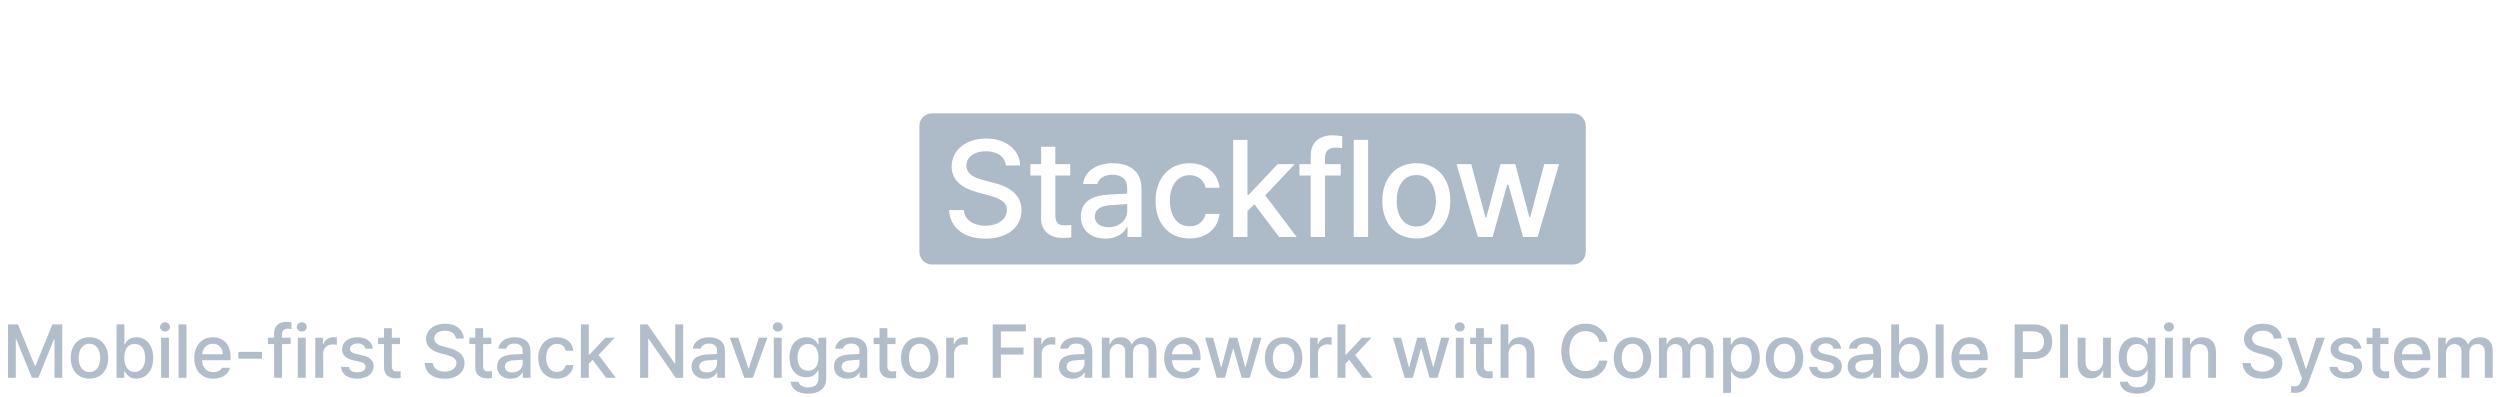
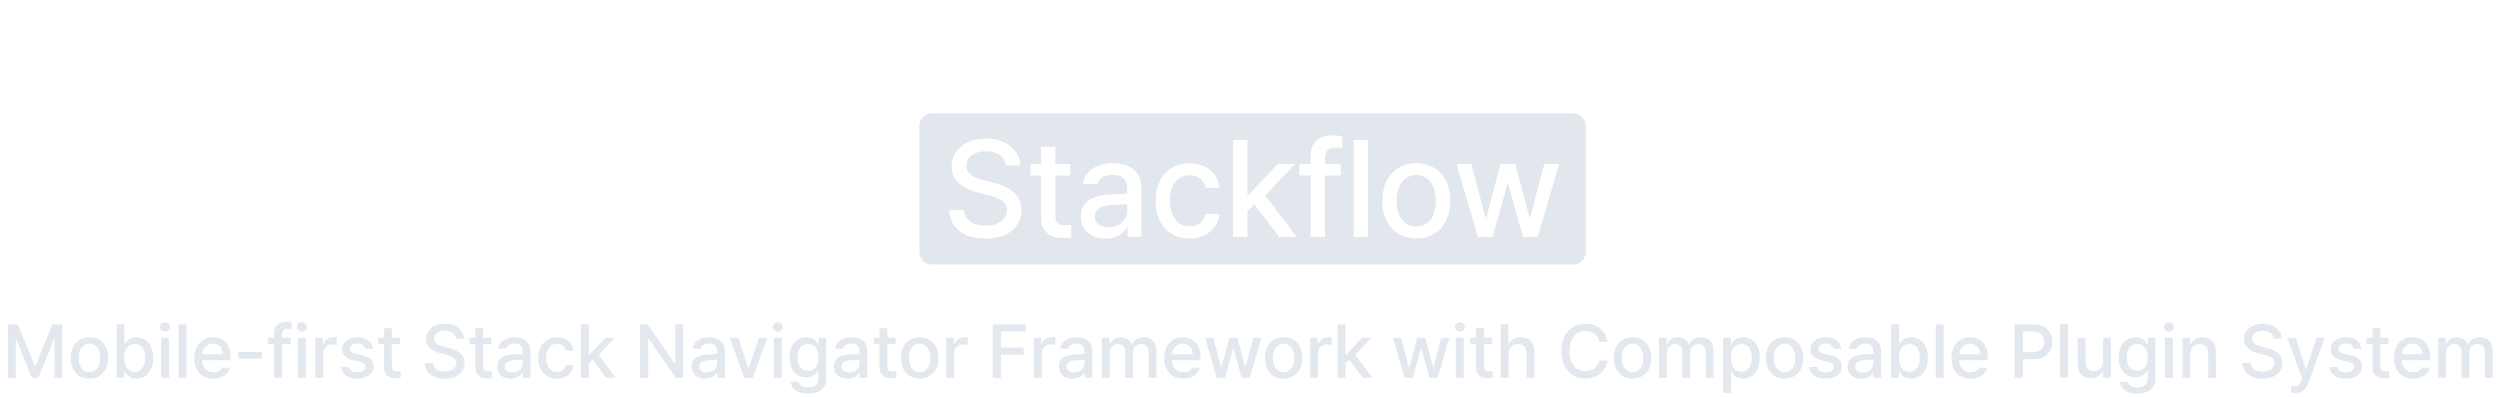
<svg xmlns="http://www.w3.org/2000/svg" width="397" height="63" viewBox="0 0 397 63" fill="none">
  <g opacity="0.95">
-     <path d="M1.273 51.516V60H2.504V53.859H2.574L5.07 59.988H6.09L8.574 53.871H8.656V60H9.887V51.516H8.316L5.633 58.09H5.527L2.844 51.516H1.273ZM14.211 60.129C16.004 60.129 17.176 58.816 17.176 56.848C17.176 54.867 16.004 53.555 14.211 53.555C12.406 53.555 11.229 54.867 11.234 56.848C11.229 58.816 12.406 60.129 14.211 60.129ZM12.488 56.848C12.488 55.629 13.045 54.592 14.211 54.586C15.359 54.592 15.91 55.629 15.91 56.848C15.91 58.06 15.359 59.086 14.211 59.086C13.045 59.086 12.488 58.06 12.488 56.848ZM18.512 60H19.73V59.004H19.824C20.059 59.42 20.51 60.123 21.664 60.129C23.205 60.123 24.33 58.887 24.336 56.836C24.33 54.762 23.193 53.555 21.652 53.555C20.475 53.555 20.053 54.27 19.824 54.668H19.754V51.516H18.512V60ZM19.73 56.812C19.73 55.488 20.311 54.615 21.383 54.621C22.502 54.615 23.059 55.559 23.059 56.812C23.059 58.09 22.484 59.057 21.383 59.062C20.328 59.057 19.73 58.148 19.73 56.812ZM25.578 60H26.832V53.637H25.578V60ZM25.414 51.914C25.42 52.324 25.777 52.658 26.211 52.652C26.639 52.658 26.996 52.324 26.996 51.914C26.996 51.504 26.639 51.176 26.211 51.176C25.777 51.176 25.42 51.504 25.414 51.914ZM29.609 51.516H28.355V60H29.609V51.516ZM33.875 60.129C35.275 60.129 36.254 59.438 36.535 58.406H35.27C35.059 58.793 34.596 59.098 33.887 59.098C32.844 59.098 32.129 58.412 32.094 57.199H36.617V56.754C36.617 54.451 35.24 53.555 33.793 53.555C32.018 53.555 30.846 54.902 30.852 56.859C30.846 58.834 32 60.129 33.875 60.129ZM32.1 56.262C32.152 55.365 32.803 54.58 33.805 54.586C34.76 54.58 35.387 55.295 35.387 56.262H32.1ZM41.609 55.875H37.848V56.953H41.609V55.875ZM46.156 53.637H44.785V53.086C44.785 52.465 45.096 52.195 45.758 52.195C45.869 52.195 46.051 52.207 46.285 52.242V51.199C46.039 51.152 45.728 51.117 45.43 51.117C44.264 51.117 43.537 51.762 43.531 52.898V53.637H42.547V54.633H43.531V60H44.785V54.633H46.156V53.637ZM47.293 60H48.547V53.637H47.293V60ZM47.129 51.914C47.135 52.324 47.492 52.658 47.926 52.652C48.353 52.658 48.711 52.324 48.711 51.914C48.711 51.504 48.353 51.176 47.926 51.176C47.492 51.176 47.135 51.504 47.129 51.914ZM50.07 60H51.324V56.121C51.324 55.289 51.969 54.685 52.836 54.691C53.094 54.685 53.387 54.738 53.492 54.762V53.566C53.363 53.555 53.117 53.537 52.965 53.543C52.221 53.537 51.582 53.965 51.348 54.645H51.277V53.637H50.07V60ZM58.004 55.371H59.211C59.088 54.275 58.203 53.555 56.785 53.555C55.309 53.555 54.324 54.334 54.324 55.465C54.324 56.344 54.922 56.959 56.07 57.211L57.066 57.422C57.74 57.58 58.045 57.844 58.051 58.254C58.045 58.787 57.523 59.127 56.715 59.121C55.959 59.127 55.525 58.84 55.414 58.266H54.137C54.295 59.449 55.197 60.129 56.727 60.129C58.35 60.129 59.322 59.309 59.328 58.16C59.322 57.258 58.754 56.701 57.582 56.438L56.574 56.203C55.871 56.039 55.572 55.77 55.578 55.395C55.572 54.908 56.082 54.539 56.797 54.539C57.488 54.539 57.887 54.867 58.004 55.371ZM63.523 53.637H62.223V52.113H60.98V53.637H60.043V54.633H60.98V58.383C60.969 59.543 61.853 60.082 62.832 60.082C63.178 60.082 63.447 60.059 63.617 60.035V58.945C63.441 58.963 63.166 58.98 62.984 58.98C62.58 58.975 62.228 58.846 62.223 58.125V54.633H63.523V53.637ZM72.394 53.754H73.648C73.607 52.383 72.406 51.398 70.684 51.398C68.967 51.398 67.666 52.371 67.66 53.836C67.666 55.02 68.51 55.711 69.875 56.086L70.883 56.355C71.779 56.596 72.482 56.895 72.488 57.633C72.482 58.465 71.697 59.01 70.613 59.016C69.623 59.01 68.803 58.57 68.727 57.645H67.438C67.519 59.191 68.715 60.141 70.613 60.141C72.617 60.141 73.76 59.092 73.766 57.656C73.76 56.121 72.4 55.529 71.316 55.266L70.496 55.043C69.822 54.885 68.949 54.568 68.949 53.766C68.955 53.045 69.611 52.512 70.648 52.512C71.621 52.512 72.312 52.963 72.394 53.754ZM78.019 53.637H76.719V52.113H75.477V53.637H74.539V54.633H75.477V58.383C75.465 59.543 76.35 60.082 77.328 60.082C77.674 60.082 77.943 60.059 78.113 60.035V58.945C77.938 58.963 77.662 58.98 77.481 58.98C77.076 58.975 76.725 58.846 76.719 58.125V54.633H78.019V53.637ZM78.945 58.207C78.939 59.449 79.883 60.141 81.09 60.141C82.144 60.141 82.731 59.607 82.977 59.133H83.023V60H84.242V55.77C84.236 53.924 82.76 53.555 81.746 53.555C80.24 53.555 79.256 54.316 79.144 55.371H80.387C80.516 54.902 80.961 54.562 81.699 54.562C82.549 54.562 82.994 54.978 82.988 55.699L82.994 56.209C82.701 56.221 81.746 56.273 81.324 56.297C80.176 56.379 78.939 56.754 78.945 58.207ZM80.164 58.219C80.164 57.592 80.68 57.281 81.5 57.223C81.799 57.205 82.707 57.141 82.994 57.123L83 57.703C83 58.459 82.391 59.139 81.371 59.145C80.668 59.139 80.164 58.828 80.164 58.219ZM88.449 60.129C89.949 60.129 90.928 59.221 91.062 57.984H89.844C89.686 58.67 89.158 59.068 88.449 59.062C87.4 59.068 86.727 58.207 86.727 56.812C86.727 55.459 87.418 54.603 88.449 54.598C89.24 54.603 89.715 55.102 89.844 55.699H91.062C90.928 54.41 89.879 53.555 88.426 53.555C86.633 53.555 85.467 54.908 85.473 56.848C85.467 58.764 86.592 60.129 88.449 60.129ZM92.246 60H93.5V57.738L94.103 57.141L96.266 60H97.801L95.053 56.367L97.625 53.637H96.125L93.606 56.32H93.5V51.516H92.246V60ZM108.488 51.516H107.223V57.727H107.141L102.84 51.516H101.645V60H102.934V53.801H103.004L107.305 60H108.488V51.516ZM109.824 58.207C109.818 59.449 110.762 60.141 111.969 60.141C113.023 60.141 113.609 59.607 113.855 59.133H113.902V60H115.121V55.77C115.115 53.924 113.639 53.555 112.625 53.555C111.119 53.555 110.135 54.316 110.023 55.371H111.266C111.395 54.902 111.84 54.562 112.578 54.562C113.428 54.562 113.873 54.978 113.867 55.699L113.873 56.209C113.58 56.221 112.625 56.273 112.203 56.297C111.055 56.379 109.818 56.754 109.824 58.207ZM111.043 58.219C111.043 57.592 111.559 57.281 112.379 57.223C112.678 57.205 113.586 57.141 113.873 57.123L113.879 57.703C113.879 58.459 113.27 59.139 112.25 59.145C111.547 59.139 111.043 58.828 111.043 58.219ZM121.859 53.637H120.512L118.906 58.523H118.848L117.242 53.637H115.895L118.203 60H119.551L121.859 53.637ZM122.879 60H124.133V53.637H122.879V60ZM122.715 51.914C122.721 52.324 123.078 52.658 123.512 52.652C123.939 52.658 124.297 52.324 124.297 51.914C124.297 51.504 123.939 51.176 123.512 51.176C123.078 51.176 122.721 51.504 122.715 51.914ZM128.328 62.52C129.969 62.52 131.205 61.775 131.199 60.141V53.637H129.98V54.668H129.898C129.664 54.27 129.23 53.555 128.047 53.555C126.518 53.555 125.375 54.721 125.375 56.754C125.375 58.787 126.535 59.906 128.035 59.906C129.207 59.906 129.664 59.25 129.887 58.84H129.969V60.094C129.963 61.084 129.336 61.518 128.34 61.512C127.514 61.518 126.951 61.225 126.828 60.621H125.551C125.662 61.81 126.723 62.52 128.328 62.52ZM126.652 56.777C126.646 55.559 127.209 54.615 128.316 54.621C129.395 54.615 129.98 55.488 129.98 56.777C129.98 58.09 129.383 58.869 128.316 58.875C127.221 58.869 126.646 58.025 126.652 56.777ZM132.43 58.207C132.424 59.449 133.367 60.141 134.574 60.141C135.629 60.141 136.215 59.607 136.461 59.133H136.508V60H137.727V55.77C137.721 53.924 136.244 53.555 135.23 53.555C133.725 53.555 132.74 54.316 132.629 55.371H133.871C134 54.902 134.445 54.562 135.184 54.562C136.033 54.562 136.479 54.978 136.473 55.699L136.479 56.209C136.186 56.221 135.23 56.273 134.809 56.297C133.66 56.379 132.424 56.754 132.43 58.207ZM133.648 58.219C133.648 57.592 134.164 57.281 134.984 57.223C135.283 57.205 136.191 57.141 136.479 57.123L136.484 57.703C136.484 58.459 135.875 59.139 134.855 59.145C134.152 59.139 133.648 58.828 133.648 58.219ZM142.215 53.637H140.914V52.113H139.672V53.637H138.734V54.633H139.672V58.383C139.66 59.543 140.545 60.082 141.523 60.082C141.869 60.082 142.139 60.059 142.309 60.035V58.945C142.133 58.963 141.857 58.98 141.676 58.98C141.271 58.975 140.92 58.846 140.914 58.125V54.633H142.215V53.637ZM146.059 60.129C147.852 60.129 149.023 58.816 149.023 56.848C149.023 54.867 147.852 53.555 146.059 53.555C144.254 53.555 143.076 54.867 143.082 56.848C143.076 58.816 144.254 60.129 146.059 60.129ZM144.336 56.848C144.336 55.629 144.893 54.592 146.059 54.586C147.207 54.592 147.758 55.629 147.758 56.848C147.758 58.06 147.207 59.086 146.059 59.086C144.893 59.086 144.336 58.06 144.336 56.848ZM150.254 60H151.508V56.121C151.508 55.289 152.152 54.685 153.02 54.691C153.277 54.685 153.57 54.738 153.676 54.762V53.566C153.547 53.555 153.301 53.537 153.148 53.543C152.404 53.537 151.766 53.965 151.531 54.645H151.461V53.637H150.254V60ZM157.648 60H158.938V56.297H162.535V55.195H158.938V52.629H162.91V51.516H157.648V60ZM164.164 60H165.418V56.121C165.418 55.289 166.062 54.685 166.93 54.691C167.188 54.685 167.48 54.738 167.586 54.762V53.566C167.457 53.555 167.211 53.537 167.059 53.543C166.314 53.537 165.676 53.965 165.441 54.645H165.371V53.637H164.164V60ZM168.16 58.207C168.154 59.449 169.098 60.141 170.305 60.141C171.359 60.141 171.945 59.607 172.191 59.133H172.238V60H173.457V55.77C173.451 53.924 171.975 53.555 170.961 53.555C169.455 53.555 168.471 54.316 168.359 55.371H169.602C169.73 54.902 170.176 54.562 170.914 54.562C171.764 54.562 172.209 54.978 172.203 55.699L172.209 56.209C171.916 56.221 170.961 56.273 170.539 56.297C169.391 56.379 168.154 56.754 168.16 58.207ZM169.379 58.219C169.379 57.592 169.895 57.281 170.715 57.223C171.014 57.205 171.922 57.141 172.209 57.123L172.215 57.703C172.215 58.459 171.605 59.139 170.586 59.145C169.883 59.139 169.379 58.828 169.379 58.219ZM174.969 60H176.223V56.074C176.223 55.219 176.82 54.633 177.523 54.633C178.209 54.633 178.684 55.084 178.684 55.781V60H179.926V55.945C179.926 55.184 180.389 54.633 181.191 54.633C181.848 54.633 182.387 54.99 182.387 55.852V60H183.641V55.734C183.635 54.275 182.82 53.555 181.672 53.555C180.752 53.555 180.061 53.994 179.762 54.68H179.691C179.422 53.971 178.83 53.555 177.98 53.555C177.143 53.555 176.516 53.971 176.246 54.68H176.176V53.637H174.969V60ZM187.895 60.129C189.295 60.129 190.273 59.438 190.555 58.406H189.289C189.078 58.793 188.615 59.098 187.906 59.098C186.863 59.098 186.148 58.412 186.113 57.199H190.637V56.754C190.637 54.451 189.26 53.555 187.812 53.555C186.037 53.555 184.865 54.902 184.871 56.859C184.865 58.834 186.02 60.129 187.895 60.129ZM186.119 56.262C186.172 55.365 186.822 54.58 187.824 54.586C188.779 54.58 189.406 55.295 189.406 56.262H186.119ZM193.227 60H194.516L195.793 55.418H195.887L197.176 60H198.453L200.316 53.637H199.027L197.797 58.277H197.727L196.496 53.637H195.207L193.965 58.301H193.895L192.652 53.637H191.363L193.227 60ZM203.844 60.129C205.637 60.129 206.809 58.816 206.809 56.848C206.809 54.867 205.637 53.555 203.844 53.555C202.039 53.555 200.861 54.867 200.867 56.848C200.861 58.816 202.039 60.129 203.844 60.129ZM202.121 56.848C202.121 55.629 202.678 54.592 203.844 54.586C204.992 54.592 205.543 55.629 205.543 56.848C205.543 58.06 204.992 59.086 203.844 59.086C202.678 59.086 202.121 58.06 202.121 56.848ZM208.039 60H209.293V56.121C209.293 55.289 209.938 54.685 210.805 54.691C211.062 54.685 211.355 54.738 211.461 54.762V53.566C211.332 53.555 211.086 53.537 210.934 53.543C210.189 53.537 209.551 53.965 209.316 54.645H209.246V53.637H208.039V60ZM212.398 60H213.652V57.738L214.256 57.141L216.418 60H217.953L215.205 56.367L217.777 53.637H216.277L213.758 56.32H213.652V51.516H212.398V60ZM223.062 60H224.352L225.629 55.418H225.723L227.012 60H228.289L230.152 53.637H228.863L227.633 58.277H227.562L226.332 53.637H225.043L223.801 58.301H223.73L222.488 53.637H221.199L223.062 60ZM231.184 60H232.438V53.637H231.184V60ZM231.02 51.914C231.025 52.324 231.383 52.658 231.816 52.652C232.244 52.658 232.602 52.324 232.602 51.914C232.602 51.504 232.244 51.176 231.816 51.176C231.383 51.176 231.025 51.504 231.02 51.914ZM236.938 53.637H235.637V52.113H234.395V53.637H233.457V54.633H234.395V58.383C234.383 59.543 235.268 60.082 236.246 60.082C236.592 60.082 236.861 60.059 237.031 60.035V58.945C236.855 58.963 236.58 58.98 236.398 58.98C235.994 58.975 235.643 58.846 235.637 58.125V54.633H236.938V53.637ZM239.551 56.227C239.551 55.213 240.189 54.633 241.074 54.633C241.918 54.633 242.422 55.172 242.422 56.109V60H243.676V55.957C243.676 54.363 242.803 53.555 241.496 53.555C240.506 53.555 239.908 53.988 239.609 54.68H239.527V51.516H238.297V60H239.551V56.227ZM253.965 54.281H255.266C254.979 52.459 253.555 51.398 251.762 51.398C249.564 51.398 247.941 53.045 247.941 55.758C247.941 58.471 249.553 60.117 251.762 60.117C253.631 60.117 254.996 58.945 255.266 57.27L253.965 57.258C253.742 58.342 252.84 58.94 251.773 58.934C250.314 58.94 249.225 57.826 249.219 55.758C249.225 53.701 250.309 52.576 251.773 52.582C252.852 52.576 253.76 53.185 253.965 54.281ZM259.25 60.129C261.043 60.129 262.215 58.816 262.215 56.848C262.215 54.867 261.043 53.555 259.25 53.555C257.445 53.555 256.268 54.867 256.273 56.848C256.268 58.816 257.445 60.129 259.25 60.129ZM257.527 56.848C257.527 55.629 258.084 54.592 259.25 54.586C260.398 54.592 260.949 55.629 260.949 56.848C260.949 58.06 260.398 59.086 259.25 59.086C258.084 59.086 257.527 58.06 257.527 56.848ZM263.445 60H264.699V56.074C264.699 55.219 265.297 54.633 266 54.633C266.686 54.633 267.16 55.084 267.16 55.781V60H268.402V55.945C268.402 55.184 268.865 54.633 269.668 54.633C270.324 54.633 270.863 54.99 270.863 55.852V60H272.117V55.734C272.111 54.275 271.297 53.555 270.148 53.555C269.229 53.555 268.537 53.994 268.238 54.68H268.168C267.898 53.971 267.307 53.555 266.457 53.555C265.619 53.555 264.992 53.971 264.723 54.68H264.652V53.637H263.445V60ZM273.629 62.391H274.883V59.004H274.953C275.182 59.42 275.639 60.123 276.793 60.129C278.334 60.123 279.453 58.887 279.453 56.836C279.453 54.762 278.322 53.555 276.781 53.555C275.604 53.555 275.176 54.27 274.953 54.668H274.848V53.637H273.629V62.391ZM274.859 56.812C274.859 55.488 275.434 54.615 276.512 54.621C277.631 54.615 278.188 55.559 278.188 56.812C278.188 58.09 277.613 59.057 276.512 59.062C275.445 59.057 274.859 58.148 274.859 56.812ZM283.391 60.129C285.184 60.129 286.355 58.816 286.355 56.848C286.355 54.867 285.184 53.555 283.391 53.555C281.586 53.555 280.408 54.867 280.414 56.848C280.408 58.816 281.586 60.129 283.391 60.129ZM281.668 56.848C281.668 55.629 282.225 54.592 283.391 54.586C284.539 54.592 285.09 55.629 285.09 56.848C285.09 58.06 284.539 59.086 283.391 59.086C282.225 59.086 281.668 58.06 281.668 56.848ZM291.16 55.371H292.367C292.244 54.275 291.359 53.555 289.941 53.555C288.465 53.555 287.48 54.334 287.48 55.465C287.48 56.344 288.078 56.959 289.227 57.211L290.223 57.422C290.896 57.58 291.201 57.844 291.207 58.254C291.201 58.787 290.68 59.127 289.871 59.121C289.115 59.127 288.682 58.84 288.57 58.266H287.293C287.451 59.449 288.354 60.129 289.883 60.129C291.506 60.129 292.479 59.309 292.484 58.16C292.479 57.258 291.91 56.701 290.738 56.438L289.73 56.203C289.027 56.039 288.729 55.77 288.734 55.395C288.729 54.908 289.238 54.539 289.953 54.539C290.645 54.539 291.043 54.867 291.16 55.371ZM293.41 58.207C293.404 59.449 294.348 60.141 295.555 60.141C296.609 60.141 297.195 59.607 297.441 59.133H297.488V60H298.707V55.77C298.701 53.924 297.225 53.555 296.211 53.555C294.705 53.555 293.721 54.316 293.609 55.371H294.852C294.98 54.902 295.426 54.562 296.164 54.562C297.014 54.562 297.459 54.978 297.453 55.699L297.459 56.209C297.166 56.221 296.211 56.273 295.789 56.297C294.641 56.379 293.404 56.754 293.41 58.207ZM294.629 58.219C294.629 57.592 295.145 57.281 295.965 57.223C296.264 57.205 297.172 57.141 297.459 57.123L297.465 57.703C297.465 58.459 296.855 59.139 295.836 59.145C295.133 59.139 294.629 58.828 294.629 58.219ZM300.324 60H301.543V59.004H301.637C301.871 59.42 302.322 60.123 303.477 60.129C305.018 60.123 306.143 58.887 306.148 56.836C306.143 54.762 305.006 53.555 303.465 53.555C302.287 53.555 301.865 54.27 301.637 54.668H301.566V51.516H300.324V60ZM301.543 56.812C301.543 55.488 302.123 54.615 303.195 54.621C304.314 54.615 304.871 55.559 304.871 56.812C304.871 58.09 304.297 59.057 303.195 59.062C302.141 59.057 301.543 58.148 301.543 56.812ZM308.645 51.516H307.391V60H308.645V51.516ZM312.91 60.129C314.311 60.129 315.289 59.438 315.57 58.406H314.305C314.094 58.793 313.631 59.098 312.922 59.098C311.879 59.098 311.164 58.412 311.129 57.199H315.652V56.754C315.652 54.451 314.275 53.555 312.828 53.555C311.053 53.555 309.881 54.902 309.887 56.859C309.881 58.834 311.035 60.129 312.91 60.129ZM311.135 56.262C311.188 55.365 311.838 54.58 312.84 54.586C313.795 54.58 314.422 55.295 314.422 56.262H311.135ZM319.93 60H321.219V57.023H322.953C324.922 57.023 325.895 55.834 325.895 54.27C325.895 52.699 324.928 51.516 322.953 51.516H319.93V60ZM321.219 55.922V52.617H322.824C324.072 52.623 324.594 53.309 324.594 54.27C324.594 55.225 324.072 55.928 322.824 55.922H321.219ZM328.402 51.516H327.148V60H328.402V51.516ZM333.969 57.352C333.969 58.435 333.166 58.945 332.469 58.945C331.707 58.945 331.18 58.395 331.18 57.527V53.637H329.926V57.68C329.926 59.256 330.793 60.082 332.023 60.082C332.979 60.082 333.629 59.578 333.922 58.898H333.992V60H335.211V53.637H333.969V57.352ZM339.406 62.52C341.047 62.52 342.283 61.775 342.277 60.141V53.637H341.059V54.668H340.977C340.742 54.27 340.309 53.555 339.125 53.555C337.596 53.555 336.453 54.721 336.453 56.754C336.453 58.787 337.613 59.906 339.113 59.906C340.285 59.906 340.742 59.25 340.965 58.84H341.047V60.094C341.041 61.084 340.414 61.518 339.418 61.512C338.592 61.518 338.029 61.225 337.906 60.621H336.629C336.74 61.81 337.801 62.52 339.406 62.52ZM337.73 56.777C337.725 55.559 338.287 54.615 339.395 54.621C340.473 54.615 341.059 55.488 341.059 56.777C341.059 58.09 340.461 58.869 339.395 58.875C338.299 58.869 337.725 58.025 337.73 56.777ZM343.801 60H345.055V53.637H343.801V60ZM343.637 51.914C343.643 52.324 344 52.658 344.434 52.652C344.861 52.658 345.219 52.324 345.219 51.914C345.219 51.504 344.861 51.176 344.434 51.176C344 51.176 343.643 51.504 343.637 51.914ZM347.832 56.227C347.832 55.213 348.447 54.633 349.309 54.633C350.152 54.633 350.65 55.184 350.656 56.109V60H351.898V55.957C351.904 54.381 351.037 53.555 349.73 53.555C348.781 53.555 348.154 53.994 347.855 54.68H347.785V53.637H346.578V60H347.832V56.227ZM361.074 53.754H362.328C362.287 52.383 361.086 51.398 359.363 51.398C357.646 51.398 356.346 52.371 356.34 53.836C356.346 55.02 357.189 55.711 358.555 56.086L359.562 56.355C360.459 56.596 361.162 56.895 361.168 57.633C361.162 58.465 360.377 59.01 359.293 59.016C358.303 59.01 357.482 58.57 357.406 57.645H356.117C356.199 59.191 357.395 60.141 359.293 60.141C361.297 60.141 362.439 59.092 362.445 57.656C362.439 56.121 361.08 55.529 359.996 55.266L359.176 55.043C358.502 54.885 357.629 54.568 357.629 53.766C357.635 53.045 358.291 52.512 359.328 52.512C360.301 52.512 360.992 52.963 361.074 53.754ZM364.496 62.391C365.545 62.385 366.189 61.852 366.559 60.844L369.184 53.637H367.836L366.23 58.57H366.16L364.555 53.637H363.219L365.551 60.082L365.398 60.504C365.1 61.307 364.777 61.33 364.391 61.336C364.215 61.33 363.969 61.324 363.828 61.312V62.355C363.986 62.379 364.238 62.385 364.496 62.391ZM373.777 55.371H374.984C374.861 54.275 373.977 53.555 372.559 53.555C371.082 53.555 370.098 54.334 370.098 55.465C370.098 56.344 370.695 56.959 371.844 57.211L372.84 57.422C373.514 57.58 373.818 57.844 373.824 58.254C373.818 58.787 373.297 59.127 372.488 59.121C371.732 59.127 371.299 58.84 371.188 58.266H369.91C370.068 59.449 370.971 60.129 372.5 60.129C374.123 60.129 375.096 59.309 375.102 58.16C375.096 57.258 374.527 56.701 373.355 56.438L372.348 56.203C371.645 56.039 371.346 55.77 371.352 55.395C371.346 54.908 371.855 54.539 372.57 54.539C373.262 54.539 373.66 54.867 373.777 55.371ZM379.297 53.637H377.996V52.113H376.754V53.637H375.816V54.633H376.754V58.383C376.742 59.543 377.627 60.082 378.605 60.082C378.951 60.082 379.221 60.059 379.391 60.035V58.945C379.215 58.963 378.939 58.98 378.758 58.98C378.354 58.975 378.002 58.846 377.996 58.125V54.633H379.297V53.637ZM383.188 60.129C384.588 60.129 385.566 59.438 385.848 58.406H384.582C384.371 58.793 383.908 59.098 383.199 59.098C382.156 59.098 381.441 58.412 381.406 57.199H385.93V56.754C385.93 54.451 384.553 53.555 383.105 53.555C381.33 53.555 380.158 54.902 380.164 56.859C380.158 58.834 381.312 60.129 383.188 60.129ZM381.412 56.262C381.465 55.365 382.115 54.58 383.117 54.586C384.072 54.58 384.699 55.295 384.699 56.262H381.412ZM387.172 60H388.426V56.074C388.426 55.219 389.023 54.633 389.727 54.633C390.412 54.633 390.887 55.084 390.887 55.781V60H392.129V55.945C392.129 55.184 392.592 54.633 393.395 54.633C394.051 54.633 394.59 54.99 394.59 55.852V60H395.844V55.734C395.838 54.275 395.023 53.555 393.875 53.555C392.955 53.555 392.264 53.994 391.965 54.68H391.895C391.625 53.971 391.033 53.555 390.184 53.555C389.346 53.555 388.719 53.971 388.449 54.68H388.379V53.637H387.172V60Z" fill="#ADBAC7" />
+     <path d="M1.273 51.516V60H2.504V53.859H2.574L5.07 59.988H6.09L8.574 53.871H8.656V60H9.887V51.516H8.316L5.633 58.09H5.527L2.844 51.516H1.273ZM14.211 60.129C16.004 60.129 17.176 58.816 17.176 56.848C17.176 54.867 16.004 53.555 14.211 53.555C12.406 53.555 11.229 54.867 11.234 56.848C11.229 58.816 12.406 60.129 14.211 60.129ZM12.488 56.848C12.488 55.629 13.045 54.592 14.211 54.586C15.359 54.592 15.91 55.629 15.91 56.848C15.91 58.06 15.359 59.086 14.211 59.086C13.045 59.086 12.488 58.06 12.488 56.848ZM18.512 60H19.73V59.004H19.824C20.059 59.42 20.51 60.123 21.664 60.129C23.205 60.123 24.33 58.887 24.336 56.836C24.33 54.762 23.193 53.555 21.652 53.555C20.475 53.555 20.053 54.27 19.824 54.668H19.754V51.516H18.512V60ZM19.73 56.812C19.73 55.488 20.311 54.615 21.383 54.621C22.502 54.615 23.059 55.559 23.059 56.812C23.059 58.09 22.484 59.057 21.383 59.062C20.328 59.057 19.73 58.148 19.73 56.812ZM25.578 60H26.832V53.637H25.578V60ZM25.414 51.914C25.42 52.324 25.777 52.658 26.211 52.652C26.639 52.658 26.996 52.324 26.996 51.914C26.996 51.504 26.639 51.176 26.211 51.176C25.777 51.176 25.42 51.504 25.414 51.914ZM29.609 51.516H28.355V60H29.609V51.516ZM33.875 60.129C35.275 60.129 36.254 59.438 36.535 58.406H35.27C35.059 58.793 34.596 59.098 33.887 59.098C32.844 59.098 32.129 58.412 32.094 57.199H36.617V56.754C36.617 54.451 35.24 53.555 33.793 53.555C32.018 53.555 30.846 54.902 30.852 56.859C30.846 58.834 32 60.129 33.875 60.129ZM32.1 56.262C32.152 55.365 32.803 54.58 33.805 54.586C34.76 54.58 35.387 55.295 35.387 56.262H32.1ZM41.609 55.875H37.848V56.953H41.609V55.875ZM46.156 53.637H44.785V53.086C44.785 52.465 45.096 52.195 45.758 52.195C45.869 52.195 46.051 52.207 46.285 52.242V51.199C46.039 51.152 45.728 51.117 45.43 51.117C44.264 51.117 43.537 51.762 43.531 52.898V53.637H42.547V54.633H43.531V60H44.785V54.633H46.156V53.637ZM47.293 60H48.547V53.637H47.293V60ZM47.129 51.914C47.135 52.324 47.492 52.658 47.926 52.652C48.353 52.658 48.711 52.324 48.711 51.914C48.711 51.504 48.353 51.176 47.926 51.176C47.492 51.176 47.135 51.504 47.129 51.914ZM50.07 60H51.324V56.121C51.324 55.289 51.969 54.685 52.836 54.691C53.094 54.685 53.387 54.738 53.492 54.762V53.566C53.363 53.555 53.117 53.537 52.965 53.543C52.221 53.537 51.582 53.965 51.348 54.645H51.277V53.637H50.07V60ZM58.004 55.371H59.211C59.088 54.275 58.203 53.555 56.785 53.555C55.309 53.555 54.324 54.334 54.324 55.465C54.324 56.344 54.922 56.959 56.07 57.211L57.066 57.422C57.74 57.58 58.045 57.844 58.051 58.254C58.045 58.787 57.523 59.127 56.715 59.121C55.959 59.127 55.525 58.84 55.414 58.266H54.137C54.295 59.449 55.197 60.129 56.727 60.129C58.35 60.129 59.322 59.309 59.328 58.16C59.322 57.258 58.754 56.701 57.582 56.438L56.574 56.203C55.871 56.039 55.572 55.77 55.578 55.395C55.572 54.908 56.082 54.539 56.797 54.539C57.488 54.539 57.887 54.867 58.004 55.371ZM63.523 53.637H62.223V52.113H60.98V53.637H60.043V54.633H60.98V58.383C60.969 59.543 61.853 60.082 62.832 60.082C63.178 60.082 63.447 60.059 63.617 60.035V58.945C63.441 58.963 63.166 58.98 62.984 58.98C62.58 58.975 62.228 58.846 62.223 58.125V54.633H63.523V53.637ZM72.394 53.754H73.648C73.607 52.383 72.406 51.398 70.684 51.398C68.967 51.398 67.666 52.371 67.66 53.836C67.666 55.02 68.51 55.711 69.875 56.086L70.883 56.355C71.779 56.596 72.482 56.895 72.488 57.633C72.482 58.465 71.697 59.01 70.613 59.016C69.623 59.01 68.803 58.57 68.727 57.645H67.438C67.519 59.191 68.715 60.141 70.613 60.141C72.617 60.141 73.76 59.092 73.766 57.656C73.76 56.121 72.4 55.529 71.316 55.266L70.496 55.043C69.822 54.885 68.949 54.568 68.949 53.766C68.955 53.045 69.611 52.512 70.648 52.512C71.621 52.512 72.312 52.963 72.394 53.754ZM78.019 53.637H76.719V52.113H75.477V53.637H74.539V54.633H75.477V58.383C75.465 59.543 76.35 60.082 77.328 60.082C77.674 60.082 77.943 60.059 78.113 60.035V58.945C77.938 58.963 77.662 58.98 77.481 58.98C77.076 58.975 76.725 58.846 76.719 58.125V54.633H78.019V53.637ZM78.945 58.207C78.939 59.449 79.883 60.141 81.09 60.141C82.144 60.141 82.731 59.607 82.977 59.133H83.023V60H84.242V55.77C84.236 53.924 82.76 53.555 81.746 53.555C80.24 53.555 79.256 54.316 79.144 55.371H80.387C80.516 54.902 80.961 54.562 81.699 54.562C82.549 54.562 82.994 54.978 82.988 55.699L82.994 56.209C82.701 56.221 81.746 56.273 81.324 56.297C80.176 56.379 78.939 56.754 78.945 58.207ZM80.164 58.219C80.164 57.592 80.68 57.281 81.5 57.223C81.799 57.205 82.707 57.141 82.994 57.123L83 57.703C83 58.459 82.391 59.139 81.371 59.145C80.668 59.139 80.164 58.828 80.164 58.219ZM88.449 60.129C89.949 60.129 90.928 59.221 91.062 57.984H89.844C89.686 58.67 89.158 59.068 88.449 59.062C87.4 59.068 86.727 58.207 86.727 56.812C86.727 55.459 87.418 54.603 88.449 54.598C89.24 54.603 89.715 55.102 89.844 55.699H91.062C90.928 54.41 89.879 53.555 88.426 53.555C86.633 53.555 85.467 54.908 85.473 56.848C85.467 58.764 86.592 60.129 88.449 60.129ZM92.246 60H93.5V57.738L94.103 57.141L96.266 60H97.801L95.053 56.367L97.625 53.637H96.125L93.606 56.32H93.5V51.516H92.246V60ZM108.488 51.516H107.223V57.727H107.141L102.84 51.516H101.645V60H102.934V53.801H103.004L107.305 60H108.488V51.516ZM109.824 58.207C109.818 59.449 110.762 60.141 111.969 60.141C113.023 60.141 113.609 59.607 113.855 59.133H113.902V60H115.121V55.77C115.115 53.924 113.639 53.555 112.625 53.555C111.119 53.555 110.135 54.316 110.023 55.371H111.266C111.395 54.902 111.84 54.562 112.578 54.562C113.428 54.562 113.873 54.978 113.867 55.699L113.873 56.209C113.58 56.221 112.625 56.273 112.203 56.297C111.055 56.379 109.818 56.754 109.824 58.207ZM111.043 58.219C111.043 57.592 111.559 57.281 112.379 57.223C112.678 57.205 113.586 57.141 113.873 57.123L113.879 57.703C113.879 58.459 113.27 59.139 112.25 59.145C111.547 59.139 111.043 58.828 111.043 58.219ZM121.859 53.637H120.512L118.906 58.523H118.848L117.242 53.637H115.895L118.203 60H119.551L121.859 53.637ZM122.879 60H124.133V53.637H122.879V60ZM122.715 51.914C122.721 52.324 123.078 52.658 123.512 52.652C123.939 52.658 124.297 52.324 124.297 51.914C124.297 51.504 123.939 51.176 123.512 51.176C123.078 51.176 122.721 51.504 122.715 51.914ZM128.328 62.52C129.969 62.52 131.205 61.775 131.199 60.141V53.637H129.98V54.668H129.898C129.664 54.27 129.23 53.555 128.047 53.555C126.518 53.555 125.375 54.721 125.375 56.754C125.375 58.787 126.535 59.906 128.035 59.906C129.207 59.906 129.664 59.25 129.887 58.84H129.969V60.094C129.963 61.084 129.336 61.518 128.34 61.512C127.514 61.518 126.951 61.225 126.828 60.621H125.551C125.662 61.81 126.723 62.52 128.328 62.52ZM126.652 56.777C126.646 55.559 127.209 54.615 128.316 54.621C129.395 54.615 129.98 55.488 129.98 56.777C129.98 58.09 129.383 58.869 128.316 58.875C127.221 58.869 126.646 58.025 126.652 56.777ZM132.43 58.207C132.424 59.449 133.367 60.141 134.574 60.141C135.629 60.141 136.215 59.607 136.461 59.133H136.508V60H137.727V55.77C137.721 53.924 136.244 53.555 135.23 53.555C133.725 53.555 132.74 54.316 132.629 55.371H133.871C134 54.902 134.445 54.562 135.184 54.562C136.033 54.562 136.479 54.978 136.473 55.699L136.479 56.209C136.186 56.221 135.23 56.273 134.809 56.297C133.66 56.379 132.424 56.754 132.43 58.207ZM133.648 58.219C133.648 57.592 134.164 57.281 134.984 57.223C135.283 57.205 136.191 57.141 136.479 57.123L136.484 57.703C136.484 58.459 135.875 59.139 134.855 59.145C134.152 59.139 133.648 58.828 133.648 58.219ZM142.215 53.637H140.914V52.113H139.672V53.637H138.734V54.633H139.672V58.383C139.66 59.543 140.545 60.082 141.523 60.082C141.869 60.082 142.139 60.059 142.309 60.035V58.945C142.133 58.963 141.857 58.98 141.676 58.98C141.271 58.975 140.92 58.846 140.914 58.125V54.633H142.215V53.637ZM146.059 60.129C147.852 60.129 149.023 58.816 149.023 56.848C149.023 54.867 147.852 53.555 146.059 53.555C144.254 53.555 143.076 54.867 143.082 56.848C143.076 58.816 144.254 60.129 146.059 60.129ZM144.336 56.848C144.336 55.629 144.893 54.592 146.059 54.586C147.207 54.592 147.758 55.629 147.758 56.848C147.758 58.06 147.207 59.086 146.059 59.086C144.893 59.086 144.336 58.06 144.336 56.848ZM150.254 60H151.508V56.121C151.508 55.289 152.152 54.685 153.02 54.691C153.277 54.685 153.57 54.738 153.676 54.762V53.566C153.547 53.555 153.301 53.537 153.148 53.543C152.404 53.537 151.766 53.965 151.531 54.645H151.461V53.637H150.254V60ZM157.648 60H158.938V56.297H162.535V55.195H158.938V52.629H162.91V51.516H157.648V60ZM164.164 60H165.418V56.121C165.418 55.289 166.062 54.685 166.93 54.691C167.188 54.685 167.48 54.738 167.586 54.762V53.566C167.457 53.555 167.211 53.537 167.059 53.543C166.314 53.537 165.676 53.965 165.441 54.645H165.371V53.637H164.164V60ZM168.16 58.207C168.154 59.449 169.098 60.141 170.305 60.141C171.359 60.141 171.945 59.607 172.191 59.133H172.238V60H173.457V55.77C173.451 53.924 171.975 53.555 170.961 53.555C169.455 53.555 168.471 54.316 168.359 55.371H169.602C169.73 54.902 170.176 54.562 170.914 54.562C171.764 54.562 172.209 54.978 172.203 55.699L172.209 56.209C171.916 56.221 170.961 56.273 170.539 56.297C169.391 56.379 168.154 56.754 168.16 58.207ZM169.379 58.219C169.379 57.592 169.895 57.281 170.715 57.223C171.014 57.205 171.922 57.141 172.209 57.123L172.215 57.703C172.215 58.459 171.605 59.139 170.586 59.145C169.883 59.139 169.379 58.828 169.379 58.219ZM174.969 60H176.223V56.074C176.223 55.219 176.82 54.633 177.523 54.633C178.209 54.633 178.684 55.084 178.684 55.781V60H179.926V55.945C179.926 55.184 180.389 54.633 181.191 54.633C181.848 54.633 182.387 54.99 182.387 55.852V60H183.641V55.734C183.635 54.275 182.82 53.555 181.672 53.555C180.752 53.555 180.061 53.994 179.762 54.68H179.691C179.422 53.971 178.83 53.555 177.98 53.555C177.143 53.555 176.516 53.971 176.246 54.68H176.176V53.637H174.969V60ZM187.895 60.129C189.295 60.129 190.273 59.438 190.555 58.406H189.289C189.078 58.793 188.615 59.098 187.906 59.098C186.863 59.098 186.148 58.412 186.113 57.199H190.637V56.754C190.637 54.451 189.26 53.555 187.812 53.555C186.037 53.555 184.865 54.902 184.871 56.859C184.865 58.834 186.02 60.129 187.895 60.129ZM186.119 56.262C186.172 55.365 186.822 54.58 187.824 54.586C188.779 54.58 189.406 55.295 189.406 56.262H186.119ZM193.227 60H194.516L195.793 55.418H195.887L197.176 60H198.453L200.316 53.637H199.027L197.797 58.277H197.727L196.496 53.637H195.207L193.965 58.301H193.895L192.652 53.637H191.363L193.227 60ZM203.844 60.129C205.637 60.129 206.809 58.816 206.809 56.848C206.809 54.867 205.637 53.555 203.844 53.555C202.039 53.555 200.861 54.867 200.867 56.848C200.861 58.816 202.039 60.129 203.844 60.129ZM202.121 56.848C202.121 55.629 202.678 54.592 203.844 54.586C204.992 54.592 205.543 55.629 205.543 56.848C205.543 58.06 204.992 59.086 203.844 59.086C202.678 59.086 202.121 58.06 202.121 56.848ZM208.039 60H209.293V56.121C209.293 55.289 209.938 54.685 210.805 54.691C211.062 54.685 211.355 54.738 211.461 54.762V53.566C211.332 53.555 211.086 53.537 210.934 53.543C210.189 53.537 209.551 53.965 209.316 54.645H209.246V53.637H208.039V60ZM212.398 60H213.652V57.738L214.256 57.141L216.418 60H217.953L215.205 56.367L217.777 53.637H216.277L213.758 56.32H213.652V51.516H212.398V60ZM223.062 60H224.352L225.629 55.418H225.723L227.012 60H228.289L230.152 53.637H228.863L227.633 58.277H227.562L226.332 53.637H225.043L223.801 58.301H223.73L222.488 53.637H221.199L223.062 60ZM231.184 60H232.438V53.637H231.184V60ZM231.02 51.914C231.025 52.324 231.383 52.658 231.816 52.652C232.244 52.658 232.602 52.324 232.602 51.914C232.602 51.504 232.244 51.176 231.816 51.176C231.383 51.176 231.025 51.504 231.02 51.914ZM236.938 53.637H235.637V52.113H234.395V53.637H233.457V54.633H234.395V58.383C234.383 59.543 235.268 60.082 236.246 60.082C236.592 60.082 236.861 60.059 237.031 60.035V58.945C236.855 58.963 236.58 58.98 236.398 58.98C235.994 58.975 235.643 58.846 235.637 58.125V54.633H236.938V53.637ZM239.551 56.227C239.551 55.213 240.189 54.633 241.074 54.633C241.918 54.633 242.422 55.172 242.422 56.109V60H243.676V55.957C243.676 54.363 242.803 53.555 241.496 53.555C240.506 53.555 239.908 53.988 239.609 54.68H239.527V51.516H238.297V60H239.551V56.227ZM253.965 54.281H255.266C254.979 52.459 253.555 51.398 251.762 51.398C249.564 51.398 247.941 53.045 247.941 55.758C247.941 58.471 249.553 60.117 251.762 60.117C253.631 60.117 254.996 58.945 255.266 57.27L253.965 57.258C253.742 58.342 252.84 58.94 251.773 58.934C250.314 58.94 249.225 57.826 249.219 55.758C249.225 53.701 250.309 52.576 251.773 52.582C252.852 52.576 253.76 53.185 253.965 54.281ZM259.25 60.129C261.043 60.129 262.215 58.816 262.215 56.848C262.215 54.867 261.043 53.555 259.25 53.555C257.445 53.555 256.268 54.867 256.273 56.848C256.268 58.816 257.445 60.129 259.25 60.129ZM257.527 56.848C257.527 55.629 258.084 54.592 259.25 54.586C260.398 54.592 260.949 55.629 260.949 56.848C260.949 58.06 260.398 59.086 259.25 59.086C258.084 59.086 257.527 58.06 257.527 56.848ZM263.445 60H264.699V56.074C264.699 55.219 265.297 54.633 266 54.633C266.686 54.633 267.16 55.084 267.16 55.781V60H268.402V55.945C268.402 55.184 268.865 54.633 269.668 54.633C270.324 54.633 270.863 54.99 270.863 55.852V60H272.117V55.734C272.111 54.275 271.297 53.555 270.148 53.555C269.229 53.555 268.537 53.994 268.238 54.68H268.168C267.898 53.971 267.307 53.555 266.457 53.555C265.619 53.555 264.992 53.971 264.723 54.68H264.652V53.637H263.445V60ZM273.629 62.391H274.883V59.004H274.953C275.182 59.42 275.639 60.123 276.793 60.129C278.334 60.123 279.453 58.887 279.453 56.836C279.453 54.762 278.322 53.555 276.781 53.555C275.604 53.555 275.176 54.27 274.953 54.668H274.848V53.637H273.629V62.391ZM274.859 56.812C274.859 55.488 275.434 54.615 276.512 54.621C277.631 54.615 278.188 55.559 278.188 56.812C278.188 58.09 277.613 59.057 276.512 59.062C275.445 59.057 274.859 58.148 274.859 56.812ZM283.391 60.129C285.184 60.129 286.355 58.816 286.355 56.848C286.355 54.867 285.184 53.555 283.391 53.555C281.586 53.555 280.408 54.867 280.414 56.848C280.408 58.816 281.586 60.129 283.391 60.129ZM281.668 56.848C281.668 55.629 282.225 54.592 283.391 54.586C284.539 54.592 285.09 55.629 285.09 56.848C285.09 58.06 284.539 59.086 283.391 59.086C282.225 59.086 281.668 58.06 281.668 56.848ZM291.16 55.371H292.367C292.244 54.275 291.359 53.555 289.941 53.555C288.465 53.555 287.48 54.334 287.48 55.465C287.48 56.344 288.078 56.959 289.227 57.211L290.223 57.422C290.896 57.58 291.201 57.844 291.207 58.254C291.201 58.787 290.68 59.127 289.871 59.121C289.115 59.127 288.682 58.84 288.57 58.266H287.293C287.451 59.449 288.354 60.129 289.883 60.129C291.506 60.129 292.479 59.309 292.484 58.16C292.479 57.258 291.91 56.701 290.738 56.438L289.73 56.203C289.027 56.039 288.729 55.77 288.734 55.395C288.729 54.908 289.238 54.539 289.953 54.539C290.645 54.539 291.043 54.867 291.16 55.371ZM293.41 58.207C293.404 59.449 294.348 60.141 295.555 60.141C296.609 60.141 297.195 59.607 297.441 59.133H297.488V60H298.707V55.77C298.701 53.924 297.225 53.555 296.211 53.555C294.705 53.555 293.721 54.316 293.609 55.371H294.852C294.98 54.902 295.426 54.562 296.164 54.562C297.014 54.562 297.459 54.978 297.453 55.699L297.459 56.209C297.166 56.221 296.211 56.273 295.789 56.297C294.641 56.379 293.404 56.754 293.41 58.207ZM294.629 58.219C294.629 57.592 295.145 57.281 295.965 57.223C296.264 57.205 297.172 57.141 297.459 57.123L297.465 57.703C297.465 58.459 296.855 59.139 295.836 59.145C295.133 59.139 294.629 58.828 294.629 58.219ZM300.324 60H301.543V59.004H301.637C301.871 59.42 302.322 60.123 303.477 60.129C305.018 60.123 306.143 58.887 306.148 56.836C306.143 54.762 305.006 53.555 303.465 53.555C302.287 53.555 301.865 54.27 301.637 54.668H301.566V51.516H300.324V60ZM301.543 56.812C301.543 55.488 302.123 54.615 303.195 54.621C304.314 54.615 304.871 55.559 304.871 56.812C304.871 58.09 304.297 59.057 303.195 59.062C302.141 59.057 301.543 58.148 301.543 56.812ZM308.645 51.516H307.391V60H308.645V51.516ZM312.91 60.129C314.311 60.129 315.289 59.438 315.57 58.406H314.305C314.094 58.793 313.631 59.098 312.922 59.098C311.879 59.098 311.164 58.412 311.129 57.199H315.652V56.754C315.652 54.451 314.275 53.555 312.828 53.555C311.053 53.555 309.881 54.902 309.887 56.859C309.881 58.834 311.035 60.129 312.91 60.129ZM311.135 56.262C311.188 55.365 311.838 54.58 312.84 54.586C313.795 54.58 314.422 55.295 314.422 56.262H311.135ZM319.93 60H321.219V57.023H322.953C324.922 57.023 325.895 55.834 325.895 54.27C325.895 52.699 324.928 51.516 322.953 51.516H319.93V60ZM321.219 55.922V52.617H322.824C324.072 52.623 324.594 53.309 324.594 54.27C324.594 55.225 324.072 55.928 322.824 55.922H321.219ZM328.402 51.516H327.148V60H328.402V51.516ZM333.969 57.352C333.969 58.435 333.166 58.945 332.469 58.945C331.707 58.945 331.18 58.395 331.18 57.527V53.637H329.926V57.68C329.926 59.256 330.793 60.082 332.023 60.082C332.979 60.082 333.629 59.578 333.922 58.898H333.992V60H335.211V53.637H333.969V57.352ZM339.406 62.52C341.047 62.52 342.283 61.775 342.277 60.141V53.637H341.059V54.668H340.977C340.742 54.27 340.309 53.555 339.125 53.555C337.596 53.555 336.453 54.721 336.453 56.754C336.453 58.787 337.613 59.906 339.113 59.906C340.285 59.906 340.742 59.25 340.965 58.84H341.047V60.094C341.041 61.084 340.414 61.518 339.418 61.512C338.592 61.518 338.029 61.225 337.906 60.621H336.629C336.74 61.81 337.801 62.52 339.406 62.52ZM337.73 56.777C337.725 55.559 338.287 54.615 339.395 54.621C340.473 54.615 341.059 55.488 341.059 56.777C341.059 58.09 340.461 58.869 339.395 58.875C338.299 58.869 337.725 58.025 337.73 56.777ZM343.801 60H345.055V53.637H343.801V60ZM343.637 51.914C343.643 52.324 344 52.658 344.434 52.652C344.861 52.658 345.219 52.324 345.219 51.914C345.219 51.504 344.861 51.176 344.434 51.176C344 51.176 343.643 51.504 343.637 51.914ZM347.832 56.227C347.832 55.213 348.447 54.633 349.309 54.633C350.152 54.633 350.65 55.184 350.656 56.109V60H351.898V55.957C351.904 54.381 351.037 53.555 349.73 53.555C348.781 53.555 348.154 53.994 347.855 54.68H347.785V53.637H346.578V60H347.832V56.227ZM361.074 53.754H362.328C362.287 52.383 361.086 51.398 359.363 51.398C357.646 51.398 356.346 52.371 356.34 53.836C356.346 55.02 357.189 55.711 358.555 56.086L359.562 56.355C360.459 56.596 361.162 56.895 361.168 57.633C361.162 58.465 360.377 59.01 359.293 59.016C358.303 59.01 357.482 58.57 357.406 57.645H356.117C356.199 59.191 357.395 60.141 359.293 60.141C361.297 60.141 362.439 59.092 362.445 57.656C362.439 56.121 361.08 55.529 359.996 55.266L359.176 55.043C358.502 54.885 357.629 54.568 357.629 53.766C357.635 53.045 358.291 52.512 359.328 52.512C360.301 52.512 360.992 52.963 361.074 53.754ZM364.496 62.391C365.545 62.385 366.189 61.852 366.559 60.844L369.184 53.637H367.836L366.23 58.57H366.16L364.555 53.637H363.219L365.551 60.082L365.398 60.504C365.1 61.307 364.777 61.33 364.391 61.336C364.215 61.33 363.969 61.324 363.828 61.312V62.355C363.986 62.379 364.238 62.385 364.496 62.391ZM373.777 55.371H374.984C374.861 54.275 373.977 53.555 372.559 53.555C371.082 53.555 370.098 54.334 370.098 55.465C370.098 56.344 370.695 56.959 371.844 57.211L372.84 57.422C373.514 57.58 373.818 57.844 373.824 58.254C373.818 58.787 373.297 59.127 372.488 59.121C371.732 59.127 371.299 58.84 371.188 58.266H369.91C370.068 59.449 370.971 60.129 372.5 60.129C374.123 60.129 375.096 59.309 375.102 58.16C375.096 57.258 374.527 56.701 373.355 56.438L372.348 56.203C371.645 56.039 371.346 55.77 371.352 55.395C371.346 54.908 371.855 54.539 372.57 54.539C373.262 54.539 373.66 54.867 373.777 55.371ZM379.297 53.637H377.996V52.113H376.754V53.637H375.816V54.633H376.754V58.383C376.742 59.543 377.627 60.082 378.605 60.082C378.951 60.082 379.221 60.059 379.391 60.035V58.945C379.215 58.963 378.939 58.98 378.758 58.98C378.354 58.975 378.002 58.846 377.996 58.125V54.633H379.297V53.637ZM383.188 60.129C384.588 60.129 385.566 59.438 385.848 58.406H384.582C384.371 58.793 383.908 59.098 383.199 59.098C382.156 59.098 381.441 58.412 381.406 57.199H385.93V56.754C385.93 54.451 384.553 53.555 383.105 53.555C381.33 53.555 380.158 54.902 380.164 56.859C380.158 58.834 381.312 60.129 383.188 60.129ZM381.412 56.262C381.465 55.365 382.115 54.58 383.117 54.586C384.072 54.58 384.699 55.295 384.699 56.262H381.412ZM387.172 60H388.426V56.074C388.426 55.219 389.023 54.633 389.727 54.633C390.412 54.633 390.887 55.084 390.887 55.781V60H392.129V55.945C392.129 55.184 392.592 54.633 393.395 54.633C394.051 54.633 394.59 54.99 394.59 55.852V60H395.844V55.734C395.838 54.275 395.023 53.555 393.875 53.555C392.955 53.555 392.264 53.994 391.965 54.68H391.895C391.625 53.971 391.033 53.555 390.184 53.555C389.346 53.555 388.719 53.971 388.449 54.68H388.379V53.637H387.172V60Z" fill="#E1E7ED" />
  </g>
-   <path fill-rule="evenodd" clip-rule="evenodd" d="M148 18C146.895 18 146 18.895 146 20V40C146 41.105 146.895 42 148 42H249.818C250.923 42 251.818 41.105 251.818 40V20C251.818 18.895 250.923 18 249.818 18H148ZM212.908 26.067H210.415V25.065C210.415 23.936 210.979 23.446 212.183 23.446C212.386 23.446 212.716 23.467 213.142 23.531V21.635C212.695 21.55 212.13 21.486 211.587 21.486C209.467 21.486 208.146 22.658 208.135 24.724V26.067H206.345V27.878H208.135V37.636H210.415V27.878H212.908V26.067ZM159.726 26.28H162.006C161.931 23.787 159.747 21.997 156.615 21.997C153.494 21.997 151.128 23.766 151.118 26.429C151.128 28.581 152.663 29.838 155.145 30.52L156.977 31.01C158.607 31.447 159.886 31.99 159.896 33.332C159.886 34.845 158.458 35.836 156.487 35.847C154.687 35.836 153.195 35.037 153.057 33.354H150.713C150.862 36.166 153.035 37.892 156.487 37.892C160.131 37.892 162.208 35.985 162.219 33.375C162.208 30.584 159.736 29.508 157.766 29.028L156.274 28.624C155.049 28.336 153.462 27.761 153.462 26.301C153.472 24.991 154.665 24.021 156.551 24.021C158.32 24.021 159.577 24.842 159.726 26.28ZM169.953 26.067H167.588V23.297H165.329V26.067H163.625V27.878H165.329V34.696C165.308 36.805 166.917 37.785 168.696 37.785C169.325 37.785 169.815 37.743 170.124 37.7V35.719C169.804 35.751 169.303 35.783 168.973 35.783C168.238 35.772 167.599 35.538 167.588 34.227V27.878H169.953V26.067ZM175.535 37.892C173.341 37.892 171.626 36.635 171.636 34.376C171.626 31.734 173.874 31.053 175.962 30.903C176.729 30.861 178.465 30.765 178.998 30.744L178.987 29.817C178.998 28.506 178.188 27.75 176.643 27.75C175.301 27.75 174.491 28.368 174.257 29.22H171.999C172.201 27.303 173.991 25.918 176.729 25.918C178.572 25.918 181.256 26.589 181.267 29.945V37.636H179.051V36.06H178.966C178.518 36.923 177.453 37.892 175.535 37.892ZM176.281 32.587C174.79 32.693 173.852 33.258 173.852 34.398C173.852 35.506 174.768 36.07 176.047 36.081C177.901 36.07 179.008 34.834 179.008 33.46L178.998 32.406C178.758 32.42 178.282 32.453 177.783 32.487L177.783 32.487L177.783 32.487L177.783 32.487C177.194 32.527 176.575 32.569 176.281 32.587ZM188.916 37.871C191.643 37.871 193.423 36.219 193.668 33.972H191.452C191.164 35.218 190.205 35.943 188.916 35.932C187.009 35.943 185.784 34.376 185.784 31.841C185.784 29.38 187.041 27.825 188.916 27.814C190.354 27.825 191.217 28.73 191.452 29.817H193.668C193.423 27.473 191.516 25.918 188.874 25.918C185.614 25.918 183.494 28.378 183.504 31.905C183.494 35.389 185.539 37.871 188.916 37.871ZM198.099 37.636H195.82V22.21H198.099V30.946H198.291L202.872 26.067H205.599L200.923 31.031L205.919 37.636H203.128L199.197 32.438L198.099 33.524V37.636ZM214.974 22.21H217.254V37.636H214.974V22.21ZM224.925 37.871C228.185 37.871 230.315 35.484 230.315 31.905C230.315 28.304 228.185 25.918 224.925 25.918C221.643 25.918 219.502 28.304 219.513 31.905C219.502 35.484 221.643 37.871 224.925 37.871ZM221.793 31.905C221.793 29.689 222.805 27.803 224.925 27.793C227.013 27.803 228.014 29.689 228.014 31.905C228.014 34.11 227.013 35.974 224.925 35.974C222.805 35.974 221.793 34.11 221.793 31.905ZM237.027 37.636H234.683L231.295 26.067H233.639L235.898 34.547H236.026L238.284 26.067H240.628L242.865 34.504H242.993L245.23 26.067H247.574L244.186 37.636H241.864L239.52 29.305H239.349L237.027 37.636Z" fill="#ADBAC7" />
+   <path fill-rule="evenodd" clip-rule="evenodd" d="M148 18C146.895 18 146 18.895 146 20V40C146 41.105 146.895 42 148 42H249.818C250.923 42 251.818 41.105 251.818 40V20C251.818 18.895 250.923 18 249.818 18H148ZM212.908 26.067H210.415V25.065C210.415 23.936 210.979 23.446 212.183 23.446C212.386 23.446 212.716 23.467 213.142 23.531V21.635C212.695 21.55 212.13 21.486 211.587 21.486C209.467 21.486 208.146 22.658 208.135 24.724V26.067H206.345V27.878H208.135V37.636H210.415V27.878H212.908V26.067ZM159.726 26.28H162.006C161.931 23.787 159.747 21.997 156.615 21.997C153.494 21.997 151.128 23.766 151.118 26.429C151.128 28.581 152.663 29.838 155.145 30.52L156.977 31.01C158.607 31.447 159.886 31.99 159.896 33.332C159.886 34.845 158.458 35.836 156.487 35.847C154.687 35.836 153.195 35.037 153.057 33.354H150.713C150.862 36.166 153.035 37.892 156.487 37.892C160.131 37.892 162.208 35.985 162.219 33.375C162.208 30.584 159.736 29.508 157.766 29.028L156.274 28.624C155.049 28.336 153.462 27.761 153.462 26.301C153.472 24.991 154.665 24.021 156.551 24.021C158.32 24.021 159.577 24.842 159.726 26.28ZM169.953 26.067H167.588V23.297H165.329V26.067H163.625V27.878H165.329V34.696C165.308 36.805 166.917 37.785 168.696 37.785C169.325 37.785 169.815 37.743 170.124 37.7V35.719C169.804 35.751 169.303 35.783 168.973 35.783C168.238 35.772 167.599 35.538 167.588 34.227V27.878H169.953V26.067ZM175.535 37.892C173.341 37.892 171.626 36.635 171.636 34.376C171.626 31.734 173.874 31.053 175.962 30.903C176.729 30.861 178.465 30.765 178.998 30.744L178.987 29.817C178.998 28.506 178.188 27.75 176.643 27.75C175.301 27.75 174.491 28.368 174.257 29.22H171.999C172.201 27.303 173.991 25.918 176.729 25.918C178.572 25.918 181.256 26.589 181.267 29.945V37.636H179.051V36.06H178.966C178.518 36.923 177.453 37.892 175.535 37.892ZM176.281 32.587C174.79 32.693 173.852 33.258 173.852 34.398C173.852 35.506 174.768 36.07 176.047 36.081C177.901 36.07 179.008 34.834 179.008 33.46L178.998 32.406C178.758 32.42 178.282 32.453 177.783 32.487L177.783 32.487L177.783 32.487L177.783 32.487C177.194 32.527 176.575 32.569 176.281 32.587ZM188.916 37.871C191.643 37.871 193.423 36.219 193.668 33.972H191.452C191.164 35.218 190.205 35.943 188.916 35.932C187.009 35.943 185.784 34.376 185.784 31.841C185.784 29.38 187.041 27.825 188.916 27.814C190.354 27.825 191.217 28.73 191.452 29.817H193.668C193.423 27.473 191.516 25.918 188.874 25.918C185.614 25.918 183.494 28.378 183.504 31.905C183.494 35.389 185.539 37.871 188.916 37.871ZM198.099 37.636H195.82V22.21H198.099V30.946H198.291L202.872 26.067H205.599L200.923 31.031L205.919 37.636H203.128L199.197 32.438L198.099 33.524V37.636ZM214.974 22.21H217.254V37.636H214.974V22.21ZM224.925 37.871C228.185 37.871 230.315 35.484 230.315 31.905C230.315 28.304 228.185 25.918 224.925 25.918C221.643 25.918 219.502 28.304 219.513 31.905C219.502 35.484 221.643 37.871 224.925 37.871ZM221.793 31.905C221.793 29.689 222.805 27.803 224.925 27.793C227.013 27.803 228.014 29.689 228.014 31.905C228.014 34.11 227.013 35.974 224.925 35.974C222.805 35.974 221.793 34.11 221.793 31.905ZM237.027 37.636H234.683L231.295 26.067H233.639L235.898 34.547H236.026L238.284 26.067H240.628L242.865 34.504H242.993L245.23 26.067H247.574L244.186 37.636H241.864L239.52 29.305H239.349L237.027 37.636Z" fill="#E1E7ED" />
</svg>
